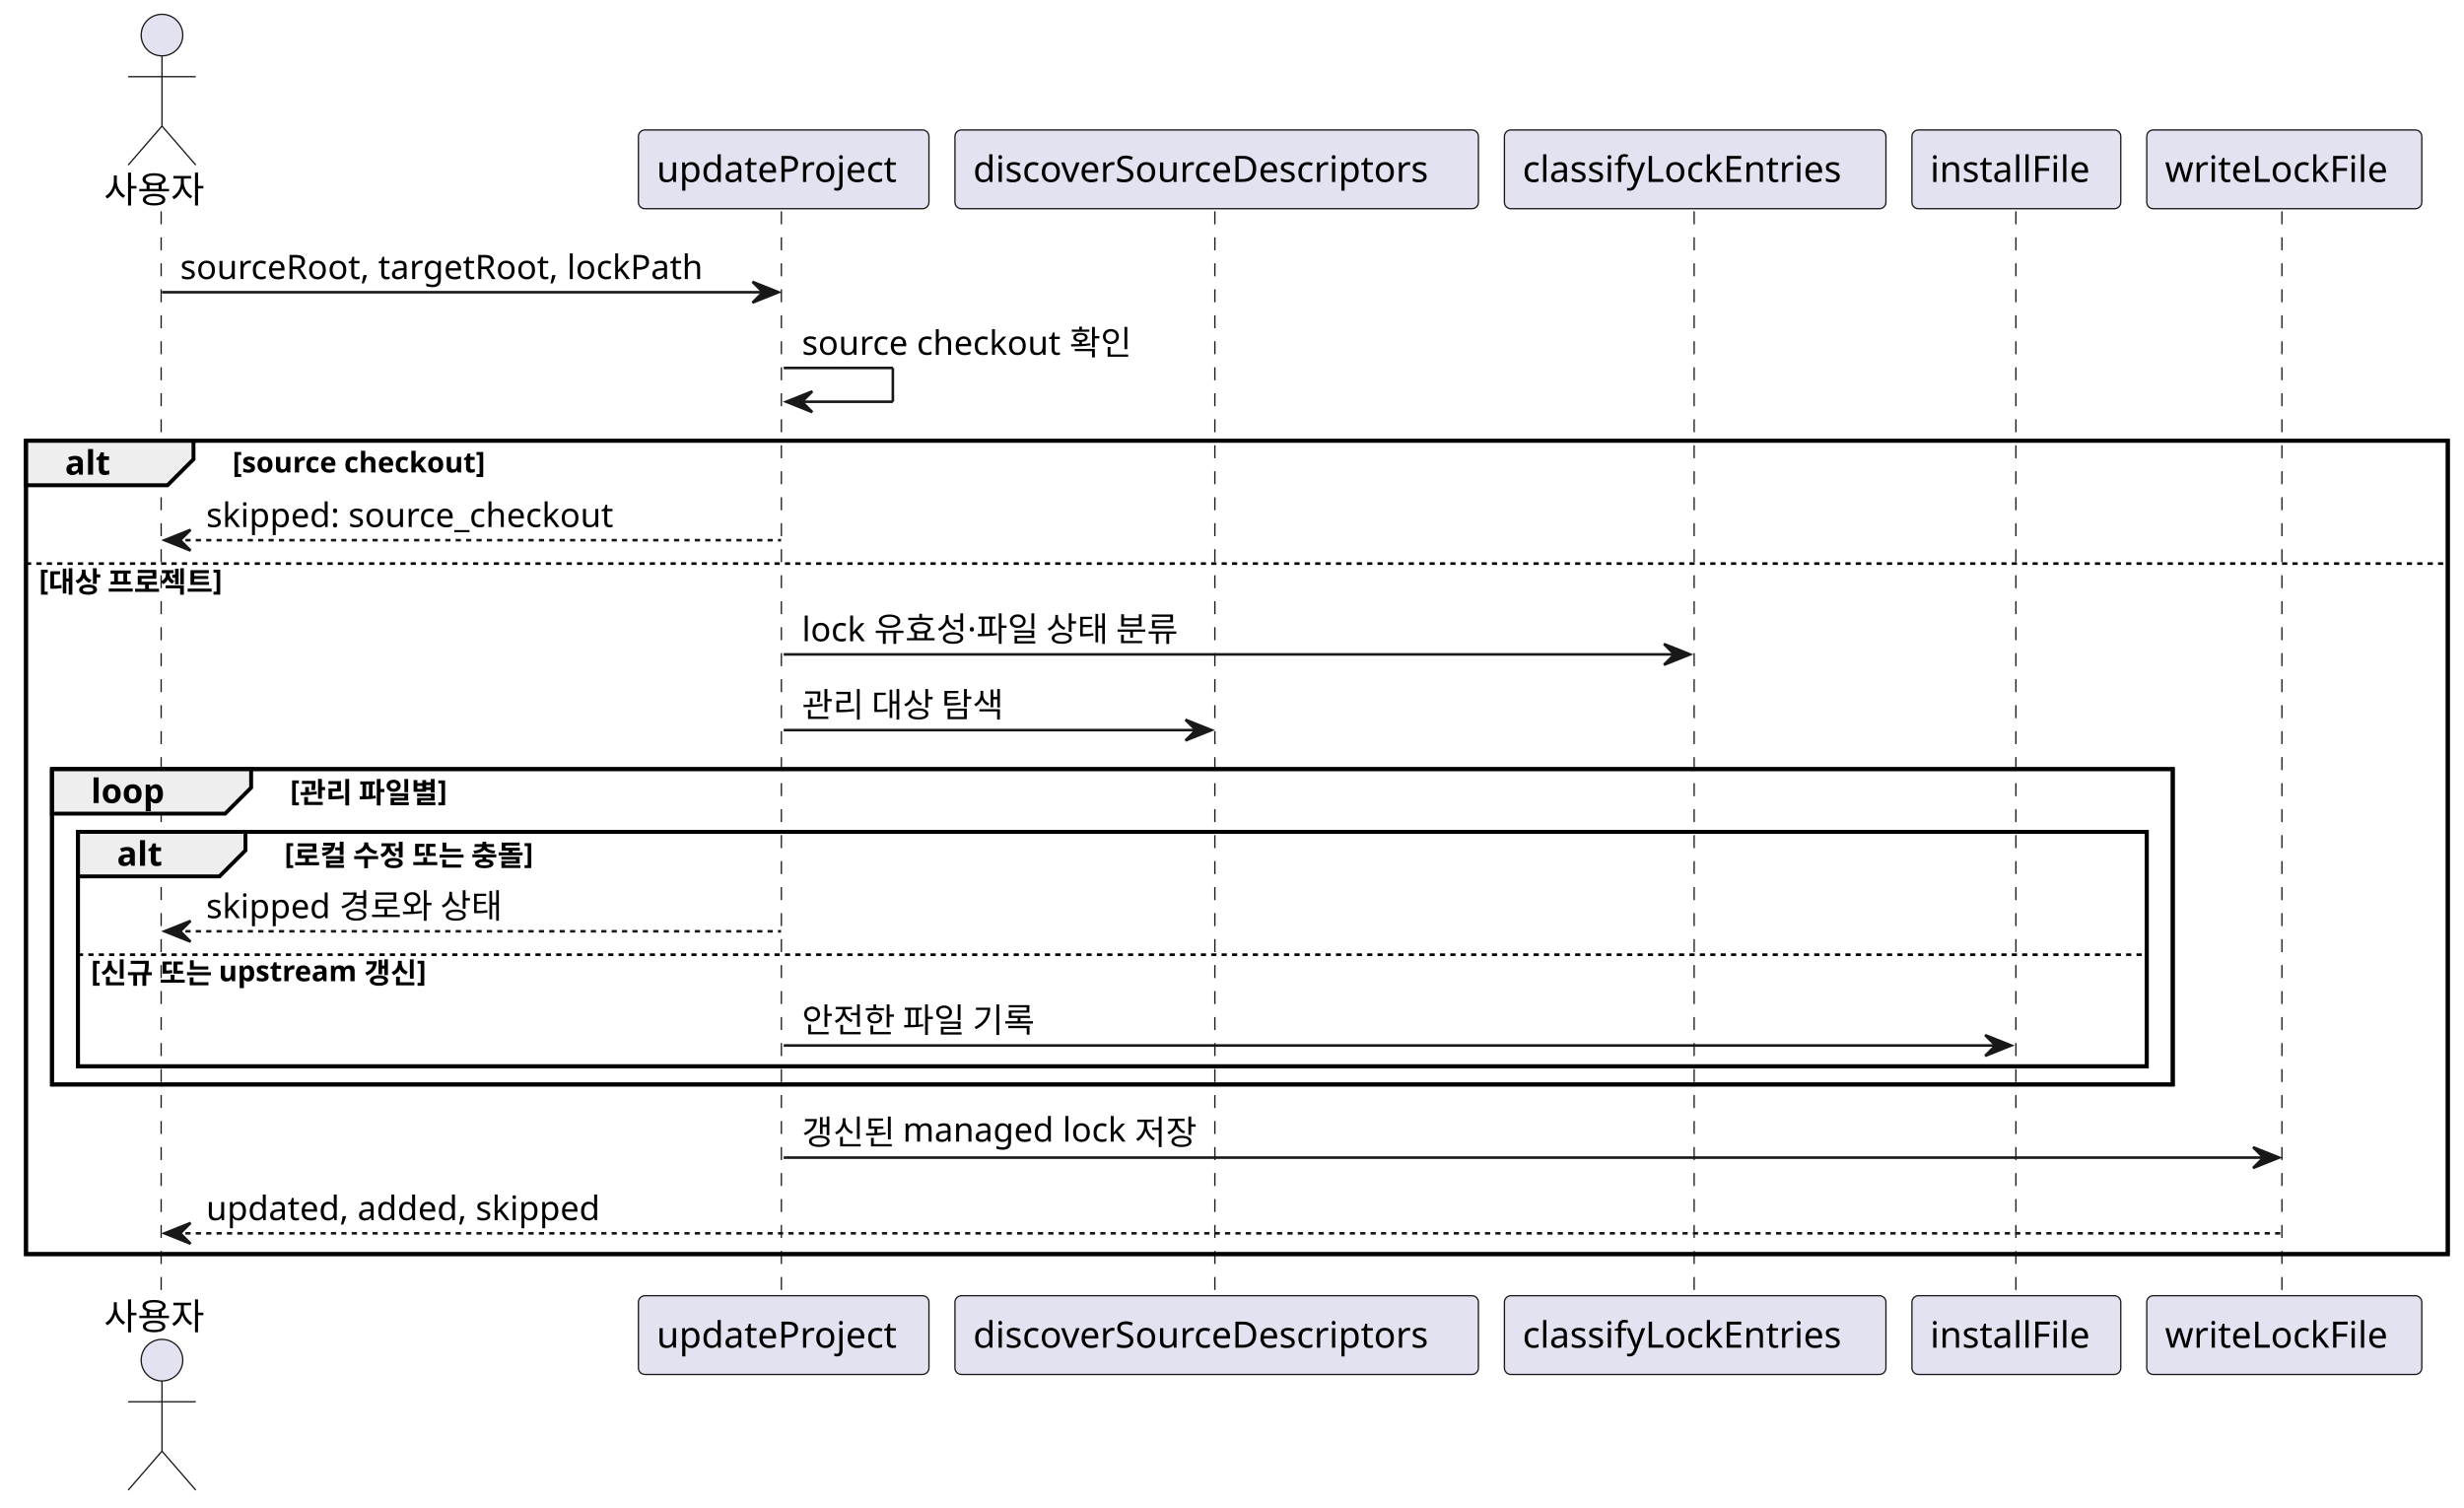
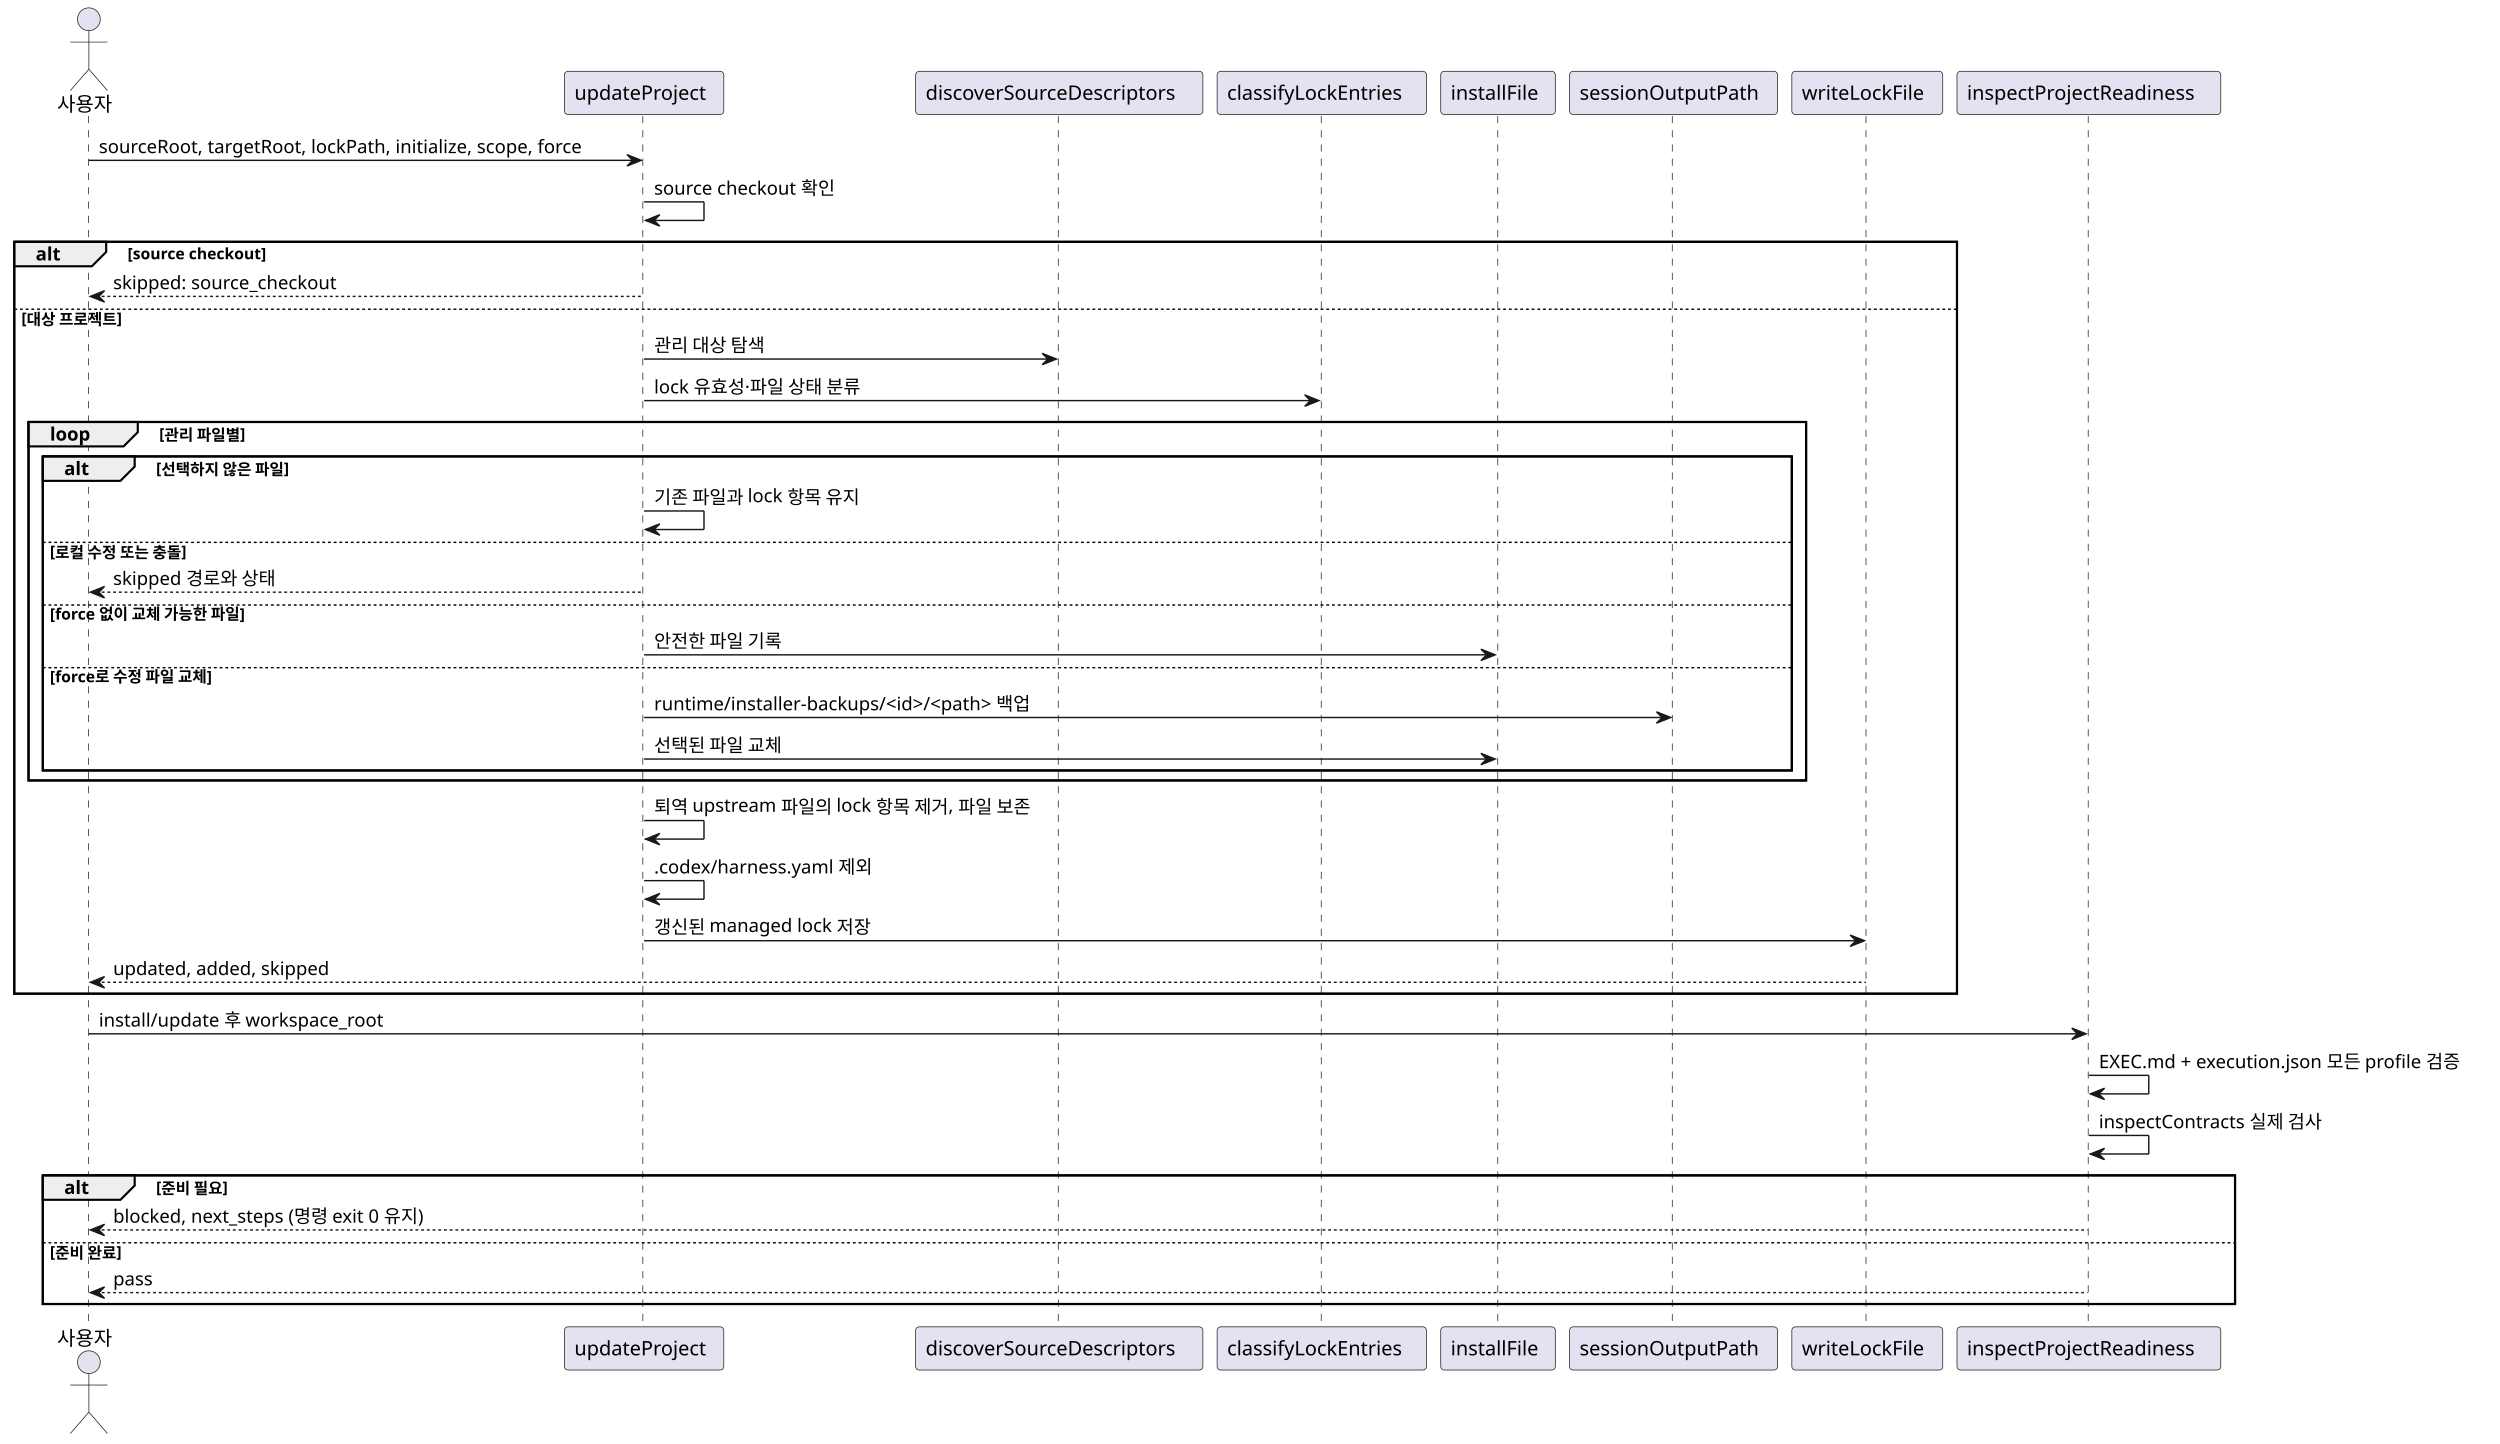
- <svg xmlns="http://www.w3.org/2000/svg" contentStyleType="text/css" height="580px" preserveAspectRatio="none" style="width:948px;height:580px;background:#FFFFFF;" version="1.1" viewBox="0 0 948 580" width="948px" zoomAndPan="magnify">
+ <svg xmlns="http://www.w3.org/2000/svg" contentStyleType="text/css" height="1012px" preserveAspectRatio="none" style="width:1753px;height:1012px;background:#FFFFFF;" version="1.1" viewBox="0 0 1753 1012" width="1753px" zoomAndPan="magnify">
  <defs />
  <g>
-     <rect fill="none" height="312.938" style="stroke:#000000;stroke-width:1.5;" width="931.76" x="10" y="169.562" />
-     <rect fill="none" height="121.336" style="stroke:#000000;stroke-width:1.5;" width="815.947" x="20" y="295.898" />
-     <rect fill="none" height="90.203" style="stroke:#000000;stroke-width:1.5;" width="795.947" x="30" y="320.031" />
-     <line style="stroke:#181818;stroke-width:0.5;stroke-dasharray:5.0,5.0;" x1="62" x2="62" y1="81.297" y2="499.5" />
-     <line style="stroke:#181818;stroke-width:0.5;stroke-dasharray:5.0,5.0;" x1="300.627" x2="300.627" y1="81.297" y2="499.5" />
-     <line style="stroke:#181818;stroke-width:0.5;stroke-dasharray:5.0,5.0;" x1="467.409" x2="467.409" y1="81.297" y2="499.5" />
-     <line style="stroke:#181818;stroke-width:0.5;stroke-dasharray:5.0,5.0;" x1="651.809" x2="651.809" y1="81.297" y2="499.5" />
-     <line style="stroke:#181818;stroke-width:0.5;stroke-dasharray:5.0,5.0;" x1="775.597" x2="775.597" y1="81.297" y2="499.5" />
-     <line style="stroke:#181818;stroke-width:0.5;stroke-dasharray:5.0,5.0;" x1="877.947" x2="877.947" y1="81.297" y2="499.5" />
+     <rect fill="none" height="527.211" style="stroke:#000000;stroke-width:1.5;" width="1362.243" x="10" y="169.562" />
+     <rect fill="none" height="251.344" style="stroke:#000000;stroke-width:1.5;" width="1246.43" x="20" y="295.898" />
+     <rect fill="none" height="220.211" style="stroke:#000000;stroke-width:1.5;" width="1226.43" x="30" y="320.031" />
+     <rect fill="none" height="90.203" style="stroke:#000000;stroke-width:1.5;" width="1537.21" x="30" y="824.172" />
+     <line style="stroke:#181818;stroke-width:0.5;stroke-dasharray:5.0,5.0;" x1="62" x2="62" y1="81.297" y2="931.375" />
+     <line style="stroke:#181818;stroke-width:0.5;stroke-dasharray:5.0,5.0;" x1="450.75" x2="450.75" y1="81.297" y2="931.375" />
+     <line style="stroke:#181818;stroke-width:0.5;stroke-dasharray:5.0,5.0;" x1="742.054" x2="742.054" y1="81.297" y2="931.375" />
+     <line style="stroke:#181818;stroke-width:0.5;stroke-dasharray:5.0,5.0;" x1="926.454" x2="926.454" y1="81.297" y2="931.375" />
+     <line style="stroke:#181818;stroke-width:0.5;stroke-dasharray:5.0,5.0;" x1="1050.242" x2="1050.242" y1="81.297" y2="931.375" />
+     <line style="stroke:#181818;stroke-width:0.5;stroke-dasharray:5.0,5.0;" x1="1172.592" x2="1172.592" y1="81.297" y2="931.375" />
+     <line style="stroke:#181818;stroke-width:0.5;stroke-dasharray:5.0,5.0;" x1="1308.43" x2="1308.43" y1="81.297" y2="931.375" />
+     <line style="stroke:#181818;stroke-width:0.5;stroke-dasharray:5.0,5.0;" x1="1464.243" x2="1464.243" y1="81.297" y2="931.375" />
    <text fill="#000000" font-family="sans-serif" font-size="14" lengthAdjust="spacing" textLength="38.64" x="40" y="77.995">사용자</text>
    <ellipse cx="62.32" cy="13.5" fill="#E2E2F0" rx="8" ry="8" style="stroke:#181818;stroke-width:0.5;" />
    <path d="M62.32,21.5 L62.32,48.5 M49.32,29.5 L75.32,29.5 M62.32,48.5 L49.32,63.5 M62.32,48.5 L75.32,63.5 " fill="none" style="stroke:#181818;stroke-width:0.5;" />
-     <text fill="#000000" font-family="sans-serif" font-size="14" lengthAdjust="spacing" textLength="38.64" x="40" y="511.495">사용자</text>
-     <ellipse cx="62.32" cy="523.297" fill="#E2E2F0" rx="8" ry="8" style="stroke:#181818;stroke-width:0.5;" />
-     <path d="M62.32,531.297 L62.32,558.297 M49.32,539.297 L75.32,539.297 M62.32,558.297 L49.32,573.297 M62.32,558.297 L75.32,573.297 " fill="none" style="stroke:#181818;stroke-width:0.5;" />
-     <rect fill="#E2E2F0" height="30.297" rx="2.5" ry="2.5" style="stroke:#181818;stroke-width:0.5;" width="111.781" x="245.627" y="50" />
-     <text fill="#000000" font-family="sans-serif" font-size="14" lengthAdjust="spacing" textLength="97.781" x="252.627" y="69.995">updateProject</text>
-     <rect fill="#E2E2F0" height="30.297" rx="2.5" ry="2.5" style="stroke:#181818;stroke-width:0.5;" width="111.781" x="245.627" y="498.5" />
-     <text fill="#000000" font-family="sans-serif" font-size="14" lengthAdjust="spacing" textLength="97.781" x="252.627" y="518.495">updateProject</text>
-     <rect fill="#E2E2F0" height="30.297" rx="2.5" ry="2.5" style="stroke:#181818;stroke-width:0.5;" width="201.4" x="367.409" y="50" />
-     <text fill="#000000" font-family="sans-serif" font-size="14" lengthAdjust="spacing" textLength="187.4" x="374.409" y="69.995">discoverSourceDescriptors</text>
-     <rect fill="#E2E2F0" height="30.297" rx="2.5" ry="2.5" style="stroke:#181818;stroke-width:0.5;" width="201.4" x="367.409" y="498.5" />
-     <text fill="#000000" font-family="sans-serif" font-size="14" lengthAdjust="spacing" textLength="187.4" x="374.409" y="518.495">discoverSourceDescriptors</text>
-     <rect fill="#E2E2F0" height="30.297" rx="2.5" ry="2.5" style="stroke:#181818;stroke-width:0.5;" width="146.788" x="578.809" y="50" />
-     <text fill="#000000" font-family="sans-serif" font-size="14" lengthAdjust="spacing" textLength="132.788" x="585.809" y="69.995">classifyLockEntries</text>
-     <rect fill="#E2E2F0" height="30.297" rx="2.5" ry="2.5" style="stroke:#181818;stroke-width:0.5;" width="146.788" x="578.809" y="498.5" />
-     <text fill="#000000" font-family="sans-serif" font-size="14" lengthAdjust="spacing" textLength="132.788" x="585.809" y="518.495">classifyLockEntries</text>
-     <rect fill="#E2E2F0" height="30.297" rx="2.5" ry="2.5" style="stroke:#181818;stroke-width:0.5;" width="80.35" x="735.597" y="50" />
-     <text fill="#000000" font-family="sans-serif" font-size="14" lengthAdjust="spacing" textLength="66.35" x="742.597" y="69.995">installFile</text>
-     <rect fill="#E2E2F0" height="30.297" rx="2.5" ry="2.5" style="stroke:#181818;stroke-width:0.5;" width="80.35" x="735.597" y="498.5" />
-     <text fill="#000000" font-family="sans-serif" font-size="14" lengthAdjust="spacing" textLength="66.35" x="742.597" y="518.495">installFile</text>
-     <rect fill="#E2E2F0" height="30.297" rx="2.5" ry="2.5" style="stroke:#181818;stroke-width:0.5;" width="105.814" x="825.947" y="50" />
-     <text fill="#000000" font-family="sans-serif" font-size="14" lengthAdjust="spacing" textLength="91.814" x="832.947" y="69.995">writeLockFile</text>
-     <rect fill="#E2E2F0" height="30.297" rx="2.5" ry="2.5" style="stroke:#181818;stroke-width:0.5;" width="105.814" x="825.947" y="498.5" />
-     <text fill="#000000" font-family="sans-serif" font-size="14" lengthAdjust="spacing" textLength="91.814" x="832.947" y="518.495">writeLockFile</text>
-     <polygon fill="#181818" points="289.518,108.43,299.518,112.43,289.518,116.43,293.518,112.43" style="stroke:#181818;stroke-width:1.0;" />
-     <line style="stroke:#181818;stroke-width:1.0;" x1="62.32" x2="295.518" y1="112.43" y2="112.43" />
-     <text fill="#000000" font-family="sans-serif" font-size="13" lengthAdjust="spacing" textLength="215.198" x="69.32" y="107.364">sourceRoot, targetRoot, lockPath</text>
-     <line style="stroke:#181818;stroke-width:1.0;" x1="301.518" x2="343.518" y1="141.562" y2="141.562" />
-     <line style="stroke:#181818;stroke-width:1.0;" x1="343.518" x2="343.518" y1="141.562" y2="154.562" />
-     <line style="stroke:#181818;stroke-width:1.0;" x1="302.518" x2="343.518" y1="154.562" y2="154.562" />
-     <polygon fill="#181818" points="312.518,150.562,302.518,154.562,312.518,158.562,308.518,154.562" style="stroke:#181818;stroke-width:1.0;" />
-     <text fill="#000000" font-family="sans-serif" font-size="13" lengthAdjust="spacing" textLength="134.991" x="308.518" y="136.497">source checkout 확인</text>
+     <text fill="#000000" font-family="sans-serif" font-size="14" lengthAdjust="spacing" textLength="38.64" x="40" y="943.37">사용자</text>
+     <ellipse cx="62.32" cy="955.172" fill="#E2E2F0" rx="8" ry="8" style="stroke:#181818;stroke-width:0.5;" />
+     <path d="M62.32,963.172 L62.32,990.172 M49.32,971.172 L75.32,971.172 M62.32,990.172 L49.32,1005.172 M62.32,990.172 L75.32,1005.172 " fill="none" style="stroke:#181818;stroke-width:0.5;" />
+     <rect fill="#E2E2F0" height="30.297" rx="2.5" ry="2.5" style="stroke:#181818;stroke-width:0.5;" width="111.781" x="395.75" y="50" />
+     <text fill="#000000" font-family="sans-serif" font-size="14" lengthAdjust="spacing" textLength="97.781" x="402.75" y="69.995">updateProject</text>
+     <rect fill="#E2E2F0" height="30.297" rx="2.5" ry="2.5" style="stroke:#181818;stroke-width:0.5;" width="111.781" x="395.75" y="930.375" />
+     <text fill="#000000" font-family="sans-serif" font-size="14" lengthAdjust="spacing" textLength="97.781" x="402.75" y="950.37">updateProject</text>
+     <rect fill="#E2E2F0" height="30.297" rx="2.5" ry="2.5" style="stroke:#181818;stroke-width:0.5;" width="201.4" x="642.054" y="50" />
+     <text fill="#000000" font-family="sans-serif" font-size="14" lengthAdjust="spacing" textLength="187.4" x="649.054" y="69.995">discoverSourceDescriptors</text>
+     <rect fill="#E2E2F0" height="30.297" rx="2.5" ry="2.5" style="stroke:#181818;stroke-width:0.5;" width="201.4" x="642.054" y="930.375" />
+     <text fill="#000000" font-family="sans-serif" font-size="14" lengthAdjust="spacing" textLength="187.4" x="649.054" y="950.37">discoverSourceDescriptors</text>
+     <rect fill="#E2E2F0" height="30.297" rx="2.5" ry="2.5" style="stroke:#181818;stroke-width:0.5;" width="146.788" x="853.454" y="50" />
+     <text fill="#000000" font-family="sans-serif" font-size="14" lengthAdjust="spacing" textLength="132.788" x="860.454" y="69.995">classifyLockEntries</text>
+     <rect fill="#E2E2F0" height="30.297" rx="2.5" ry="2.5" style="stroke:#181818;stroke-width:0.5;" width="146.788" x="853.454" y="930.375" />
+     <text fill="#000000" font-family="sans-serif" font-size="14" lengthAdjust="spacing" textLength="132.788" x="860.454" y="950.37">classifyLockEntries</text>
+     <rect fill="#E2E2F0" height="30.297" rx="2.5" ry="2.5" style="stroke:#181818;stroke-width:0.5;" width="80.35" x="1010.242" y="50" />
+     <text fill="#000000" font-family="sans-serif" font-size="14" lengthAdjust="spacing" textLength="66.35" x="1017.242" y="69.995">installFile</text>
+     <rect fill="#E2E2F0" height="30.297" rx="2.5" ry="2.5" style="stroke:#181818;stroke-width:0.5;" width="80.35" x="1010.242" y="930.375" />
+     <text fill="#000000" font-family="sans-serif" font-size="14" lengthAdjust="spacing" textLength="66.35" x="1017.242" y="950.37">installFile</text>
+     <rect fill="#E2E2F0" height="30.297" rx="2.5" ry="2.5" style="stroke:#181818;stroke-width:0.5;" width="145.838" x="1100.592" y="50" />
+     <text fill="#000000" font-family="sans-serif" font-size="14" lengthAdjust="spacing" textLength="131.838" x="1107.592" y="69.995">sessionOutputPath</text>
+     <rect fill="#E2E2F0" height="30.297" rx="2.5" ry="2.5" style="stroke:#181818;stroke-width:0.5;" width="145.838" x="1100.592" y="930.375" />
+     <text fill="#000000" font-family="sans-serif" font-size="14" lengthAdjust="spacing" textLength="131.838" x="1107.592" y="950.37">sessionOutputPath</text>
+     <rect fill="#E2E2F0" height="30.297" rx="2.5" ry="2.5" style="stroke:#181818;stroke-width:0.5;" width="105.814" x="1256.43" y="50" />
+     <text fill="#000000" font-family="sans-serif" font-size="14" lengthAdjust="spacing" textLength="91.814" x="1263.43" y="69.995">writeLockFile</text>
+     <rect fill="#E2E2F0" height="30.297" rx="2.5" ry="2.5" style="stroke:#181818;stroke-width:0.5;" width="105.814" x="1256.43" y="930.375" />
+     <text fill="#000000" font-family="sans-serif" font-size="14" lengthAdjust="spacing" textLength="91.814" x="1263.43" y="950.37">writeLockFile</text>
+     <rect fill="#E2E2F0" height="30.297" rx="2.5" ry="2.5" style="stroke:#181818;stroke-width:0.5;" width="184.967" x="1372.243" y="50" />
+     <text fill="#000000" font-family="sans-serif" font-size="14" lengthAdjust="spacing" textLength="170.967" x="1379.243" y="69.995">inspectProjectReadiness</text>
+     <rect fill="#E2E2F0" height="30.297" rx="2.5" ry="2.5" style="stroke:#181818;stroke-width:0.5;" width="184.967" x="1372.243" y="930.375" />
+     <text fill="#000000" font-family="sans-serif" font-size="14" lengthAdjust="spacing" textLength="170.967" x="1379.243" y="950.37">inspectProjectReadiness</text>
+     <polygon fill="#181818" points="439.64,108.43,449.64,112.43,439.64,116.43,443.64,112.43" style="stroke:#181818;stroke-width:1.0;" />
+     <line style="stroke:#181818;stroke-width:1.0;" x1="62.32" x2="445.64" y1="112.43" y2="112.43" />
+     <text fill="#000000" font-family="sans-serif" font-size="13" lengthAdjust="spacing" textLength="365.32" x="69.32" y="107.364">sourceRoot, targetRoot, lockPath, initialize, scope, force</text>
+     <line style="stroke:#181818;stroke-width:1.0;" x1="451.64" x2="493.64" y1="141.562" y2="141.562" />
+     <line style="stroke:#181818;stroke-width:1.0;" x1="493.64" x2="493.64" y1="141.562" y2="154.562" />
+     <line style="stroke:#181818;stroke-width:1.0;" x1="452.64" x2="493.64" y1="154.562" y2="154.562" />
+     <polygon fill="#181818" points="462.64,150.562,452.64,154.562,462.64,158.562,458.64,154.562" style="stroke:#181818;stroke-width:1.0;" />
+     <text fill="#000000" font-family="sans-serif" font-size="13" lengthAdjust="spacing" textLength="134.991" x="458.64" y="136.497">source checkout 확인</text>
    <path d="M10,169.562 L74.443,169.562 L74.443,176.695 L64.443,186.695 L10,186.695 L10,169.562 " fill="#EEEEEE" style="stroke:#000000;stroke-width:1.5;" />
-     <rect fill="none" height="312.938" style="stroke:#000000;stroke-width:1.5;" width="931.76" x="10" y="169.562" />
+     <rect fill="none" height="527.211" style="stroke:#000000;stroke-width:1.5;" width="1362.243" x="10" y="169.562" />
    <text fill="#000000" font-family="sans-serif" font-size="13" font-weight="bold" lengthAdjust="spacing" textLength="19.443" x="25" y="182.629">alt</text>
    <text fill="#000000" font-family="sans-serif" font-size="11" font-weight="bold" lengthAdjust="spacing" textLength="111.52" x="89.443" y="181.773">[source checkout]</text>
    <polygon fill="#181818" points="73.32,203.828,63.32,207.828,73.32,211.828,69.32,207.828" style="stroke:#181818;stroke-width:1.0;" />
-     <line style="stroke:#181818;stroke-width:1.0;stroke-dasharray:2.0,2.0;" x1="67.32" x2="300.518" y1="207.828" y2="207.828" />
+     <line style="stroke:#181818;stroke-width:1.0;stroke-dasharray:2.0,2.0;" x1="67.32" x2="450.64" y1="207.828" y2="207.828" />
    <text fill="#000000" font-family="sans-serif" font-size="13" lengthAdjust="spacing" textLength="168.486" x="79.32" y="202.762">skipped: source_checkout</text>
-     <line style="stroke:#000000;stroke-width:1.0;stroke-dasharray:2.0,2.0;" x1="10" x2="941.76" y1="216.828" y2="216.828" />
+     <line style="stroke:#000000;stroke-width:1.0;stroke-dasharray:2.0,2.0;" x1="10" x2="1372.243" y1="216.828" y2="216.828" />
    <text fill="#000000" font-family="sans-serif" font-size="11" font-weight="bold" lengthAdjust="spacing" textLength="74.604" x="15" y="227.039">[대상 프로젝트]</text>
-     <polygon fill="#181818" points="640.203,247.766,650.203,251.766,640.203,255.766,644.203,251.766" style="stroke:#181818;stroke-width:1.0;" />
-     <line style="stroke:#181818;stroke-width:1.0;" x1="301.518" x2="646.203" y1="251.766" y2="251.766" />
-     <text fill="#000000" font-family="sans-serif" font-size="13" lengthAdjust="spacing" textLength="150.411" x="308.518" y="246.7">lock 유효성·파일 상태 분류</text>
-     <polygon fill="#181818" points="456.109,276.898,466.109,280.898,456.109,284.898,460.109,280.898" style="stroke:#181818;stroke-width:1.0;" />
-     <line style="stroke:#181818;stroke-width:1.0;" x1="301.518" x2="462.109" y1="280.898" y2="280.898" />
-     <text fill="#000000" font-family="sans-serif" font-size="13" lengthAdjust="spacing" textLength="80.025" x="308.518" y="275.832">관리 대상 탐색</text>
+     <polygon fill="#181818" points="730.754,247.766,740.754,251.766,730.754,255.766,734.754,251.766" style="stroke:#181818;stroke-width:1.0;" />
+     <line style="stroke:#181818;stroke-width:1.0;" x1="451.64" x2="736.754" y1="251.766" y2="251.766" />
+     <text fill="#000000" font-family="sans-serif" font-size="13" lengthAdjust="spacing" textLength="80.025" x="458.64" y="246.7">관리 대상 탐색</text>
+     <polygon fill="#181818" points="914.848,276.898,924.848,280.898,914.848,284.898,918.848,280.898" style="stroke:#181818;stroke-width:1.0;" />
+     <line style="stroke:#181818;stroke-width:1.0;" x1="451.64" x2="920.848" y1="280.898" y2="280.898" />
+     <text fill="#000000" font-family="sans-serif" font-size="13" lengthAdjust="spacing" textLength="150.411" x="458.64" y="275.832">lock 유효성·파일 상태 분류</text>
    <path d="M20,295.898 L96.624,295.898 L96.624,303.031 L86.624,313.031 L20,313.031 L20,295.898 " fill="#EEEEEE" style="stroke:#000000;stroke-width:1.5;" />
-     <rect fill="none" height="121.336" style="stroke:#000000;stroke-width:1.5;" width="815.947" x="20" y="295.898" />
+     <rect fill="none" height="251.344" style="stroke:#000000;stroke-width:1.5;" width="1246.43" x="20" y="295.898" />
    <text fill="#000000" font-family="sans-serif" font-size="13" font-weight="bold" lengthAdjust="spacing" textLength="31.624" x="35" y="308.965">loop</text>
    <text fill="#000000" font-family="sans-serif" font-size="11" font-weight="bold" lengthAdjust="spacing" textLength="64.484" x="111.624" y="308.109">[관리 파일별]</text>
    <path d="M30,320.031 L94.443,320.031 L94.443,327.164 L84.443,337.164 L30,337.164 L30,320.031 " fill="#EEEEEE" style="stroke:#000000;stroke-width:1.5;" />
-     <rect fill="none" height="90.203" style="stroke:#000000;stroke-width:1.5;" width="795.947" x="30" y="320.031" />
+     <rect fill="none" height="220.211" style="stroke:#000000;stroke-width:1.5;" width="1226.43" x="30" y="320.031" />
    <text fill="#000000" font-family="sans-serif" font-size="13" font-weight="bold" lengthAdjust="spacing" textLength="19.443" x="45" y="333.098">alt</text>
-     <text fill="#000000" font-family="sans-serif" font-size="11" font-weight="bold" lengthAdjust="spacing" textLength="102.503" x="109.443" y="332.242">[로컬 수정 또는 충돌]</text>
-     <polygon fill="#181818" points="73.32,354.297,63.32,358.297,73.32,362.297,69.32,358.297" style="stroke:#181818;stroke-width:1.0;" />
-     <line style="stroke:#181818;stroke-width:1.0;stroke-dasharray:2.0,2.0;" x1="67.32" x2="300.518" y1="358.297" y2="358.297" />
-     <text fill="#000000" font-family="sans-serif" font-size="13" lengthAdjust="spacing" textLength="118.732" x="79.32" y="353.231">skipped 경로와 상태</text>
-     <line style="stroke:#000000;stroke-width:1.0;stroke-dasharray:2.0,2.0;" x1="30" x2="825.947" y1="367.297" y2="367.297" />
-     <text fill="#000000" font-family="sans-serif" font-size="11" font-weight="bold" lengthAdjust="spacing" textLength="141.544" x="35" y="377.507">[신규 또는 upstream 갱신]</text>
-     <polygon fill="#181818" points="763.772,398.234,773.772,402.234,763.772,406.234,767.772,402.234" style="stroke:#181818;stroke-width:1.0;" />
-     <line style="stroke:#181818;stroke-width:1.0;" x1="301.518" x2="769.772" y1="402.234" y2="402.234" />
-     <text fill="#000000" font-family="sans-serif" font-size="13" lengthAdjust="spacing" textLength="91.985" x="308.518" y="397.168">안전한 파일 기록</text>
-     <polygon fill="#181818" points="866.854,441.367,876.854,445.367,866.854,449.367,870.854,445.367" style="stroke:#181818;stroke-width:1.0;" />
-     <line style="stroke:#181818;stroke-width:1.0;" x1="301.518" x2="872.854" y1="445.367" y2="445.367" />
-     <text fill="#000000" font-family="sans-serif" font-size="13" lengthAdjust="spacing" textLength="159.776" x="308.518" y="440.301">갱신된 managed lock 저장</text>
-     <polygon fill="#181818" points="73.32,470.5,63.32,474.5,73.32,478.5,69.32,474.5" style="stroke:#181818;stroke-width:1.0;" />
-     <line style="stroke:#181818;stroke-width:1.0;stroke-dasharray:2.0,2.0;" x1="67.32" x2="877.854" y1="474.5" y2="474.5" />
-     <text fill="#000000" font-family="sans-serif" font-size="13" lengthAdjust="spacing" textLength="161.973" x="79.32" y="469.434">updated, added, skipped</text>
+     <text fill="#000000" font-family="sans-serif" font-size="11" font-weight="bold" lengthAdjust="spacing" textLength="98.673" x="109.443" y="332.242">[선택하지 않은 파일]</text>
+     <line style="stroke:#181818;stroke-width:1.0;" x1="451.64" x2="493.64" y1="358.297" y2="358.297" />
+     <line style="stroke:#181818;stroke-width:1.0;" x1="493.64" x2="493.64" y1="358.297" y2="371.297" />
+     <line style="stroke:#181818;stroke-width:1.0;" x1="452.64" x2="493.64" y1="371.297" y2="371.297" />
+     <polygon fill="#181818" points="462.64,367.297,452.64,371.297,462.64,375.297,458.64,371.297" style="stroke:#181818;stroke-width:1.0;" />
+     <text fill="#000000" font-family="sans-serif" font-size="13" lengthAdjust="spacing" textLength="150.411" x="458.64" y="353.231">기존 파일과 lock 항목 유지</text>
+     <line style="stroke:#000000;stroke-width:1.0;stroke-dasharray:2.0,2.0;" x1="30" x2="1256.43" y1="380.297" y2="380.297" />
+     <text fill="#000000" font-family="sans-serif" font-size="11" font-weight="bold" lengthAdjust="spacing" textLength="102.503" x="35" y="390.507">[로컬 수정 또는 충돌]</text>
+     <polygon fill="#181818" points="73.32,411.234,63.32,415.234,73.32,419.234,69.32,415.234" style="stroke:#181818;stroke-width:1.0;" />
+     <line style="stroke:#181818;stroke-width:1.0;stroke-dasharray:2.0,2.0;" x1="67.32" x2="450.64" y1="415.234" y2="415.234" />
+     <text fill="#000000" font-family="sans-serif" font-size="13" lengthAdjust="spacing" textLength="118.732" x="79.32" y="410.168">skipped 경로와 상태</text>
+     <line style="stroke:#000000;stroke-width:1.0;stroke-dasharray:2.0,2.0;" x1="30" x2="1256.43" y1="424.234" y2="424.234" />
+     <text fill="#000000" font-family="sans-serif" font-size="11" font-weight="bold" lengthAdjust="spacing" textLength="149.425" x="35" y="434.445">[force 없이 교체 가능한 파일]</text>
+     <polygon fill="#181818" points="1038.417,455.172,1048.417,459.172,1038.417,463.172,1042.417,459.172" style="stroke:#181818;stroke-width:1.0;" />
+     <line style="stroke:#181818;stroke-width:1.0;" x1="451.64" x2="1044.417" y1="459.172" y2="459.172" />
+     <text fill="#000000" font-family="sans-serif" font-size="13" lengthAdjust="spacing" textLength="91.985" x="458.64" y="454.106">안전한 파일 기록</text>
+     <line style="stroke:#000000;stroke-width:1.0;stroke-dasharray:2.0,2.0;" x1="30" x2="1256.43" y1="468.172" y2="468.172" />
+     <text fill="#000000" font-family="sans-serif" font-size="11" font-weight="bold" lengthAdjust="spacing" textLength="124.131" x="35" y="478.382">[force로 수정 파일 교체]</text>
+     <polygon fill="#181818" points="1161.511,499.109,1171.511,503.109,1161.511,507.109,1165.511,503.109" style="stroke:#181818;stroke-width:1.0;" />
+     <line style="stroke:#181818;stroke-width:1.0;" x1="451.64" x2="1167.511" y1="503.109" y2="503.109" />
+     <text fill="#000000" font-family="sans-serif" font-size="13" lengthAdjust="spacing" textLength="288.478" x="458.64" y="498.043">runtime/installer-backups/&lt;id&gt;/&lt;path&gt; 백업</text>
+     <polygon fill="#181818" points="1038.417,528.242,1048.417,532.242,1038.417,536.242,1042.417,532.242" style="stroke:#181818;stroke-width:1.0;" />
+     <line style="stroke:#181818;stroke-width:1.0;" x1="451.64" x2="1044.417" y1="532.242" y2="532.242" />
+     <text fill="#000000" font-family="sans-serif" font-size="13" lengthAdjust="spacing" textLength="91.985" x="458.64" y="527.176">선택된 파일 교체</text>
+     <line style="stroke:#181818;stroke-width:1.0;" x1="451.64" x2="493.64" y1="575.375" y2="575.375" />
+     <line style="stroke:#181818;stroke-width:1.0;" x1="493.64" x2="493.64" y1="575.375" y2="588.375" />
+     <line style="stroke:#181818;stroke-width:1.0;" x1="452.64" x2="493.64" y1="588.375" y2="588.375" />
+     <polygon fill="#181818" points="462.64,584.375,452.64,588.375,462.64,592.375,458.64,588.375" style="stroke:#181818;stroke-width:1.0;" />
+     <text fill="#000000" font-family="sans-serif" font-size="13" lengthAdjust="spacing" textLength="277.114" x="458.64" y="570.309">퇴역 upstream 파일의 lock 항목 제거, 파일 보존</text>
+     <line style="stroke:#181818;stroke-width:1.0;" x1="451.64" x2="493.64" y1="617.508" y2="617.508" />
+     <line style="stroke:#181818;stroke-width:1.0;" x1="493.64" x2="493.64" y1="617.508" y2="630.508" />
+     <line style="stroke:#181818;stroke-width:1.0;" x1="452.64" x2="493.64" y1="630.508" y2="630.508" />
+     <polygon fill="#181818" points="462.64,626.508,452.64,630.508,462.64,634.508,458.64,630.508" style="stroke:#181818;stroke-width:1.0;" />
+     <text fill="#000000" font-family="sans-serif" font-size="13" lengthAdjust="spacing" textLength="163.01" x="458.64" y="612.442">.codex/harness.yaml 제외</text>
+     <polygon fill="#181818" points="1297.337,655.641,1307.337,659.641,1297.337,663.641,1301.337,659.641" style="stroke:#181818;stroke-width:1.0;" />
+     <line style="stroke:#181818;stroke-width:1.0;" x1="451.64" x2="1303.337" y1="659.641" y2="659.641" />
+     <text fill="#000000" font-family="sans-serif" font-size="13" lengthAdjust="spacing" textLength="159.776" x="458.64" y="654.575">갱신된 managed lock 저장</text>
+     <polygon fill="#181818" points="73.32,684.773,63.32,688.773,73.32,692.773,69.32,688.773" style="stroke:#181818;stroke-width:1.0;" />
+     <line style="stroke:#181818;stroke-width:1.0;stroke-dasharray:2.0,2.0;" x1="67.32" x2="1308.337" y1="688.773" y2="688.773" />
+     <text fill="#000000" font-family="sans-serif" font-size="13" lengthAdjust="spacing" textLength="161.973" x="79.32" y="683.707">updated, added, skipped</text>
+     <polygon fill="#181818" points="1452.727,720.906,1462.727,724.906,1452.727,728.906,1456.727,724.906" style="stroke:#181818;stroke-width:1.0;" />
+     <line style="stroke:#181818;stroke-width:1.0;" x1="62.32" x2="1458.727" y1="724.906" y2="724.906" />
+     <text fill="#000000" font-family="sans-serif" font-size="13" lengthAdjust="spacing" textLength="211.765" x="69.32" y="719.84">install/update 후 workspace_root</text>
+     <line style="stroke:#181818;stroke-width:1.0;" x1="1464.727" x2="1506.727" y1="754.039" y2="754.039" />
+     <line style="stroke:#181818;stroke-width:1.0;" x1="1506.727" x2="1506.727" y1="754.039" y2="767.039" />
+     <line style="stroke:#181818;stroke-width:1.0;" x1="1465.727" x2="1506.727" y1="767.039" y2="767.039" />
+     <polygon fill="#181818" points="1475.727,763.039,1465.727,767.039,1475.727,771.039,1471.727,767.039" style="stroke:#181818;stroke-width:1.0;" />
+     <text fill="#000000" font-family="sans-serif" font-size="13" lengthAdjust="spacing" textLength="274.889" x="1471.727" y="748.973">EXEC.md + execution.json 모든 profile 검증</text>
+     <line style="stroke:#181818;stroke-width:1.0;" x1="1464.727" x2="1506.727" y1="796.172" y2="796.172" />
+     <line style="stroke:#181818;stroke-width:1.0;" x1="1506.727" x2="1506.727" y1="796.172" y2="809.172" />
+     <line style="stroke:#181818;stroke-width:1.0;" x1="1465.727" x2="1506.727" y1="809.172" y2="809.172" />
+     <polygon fill="#181818" points="1475.727,805.172,1465.727,809.172,1475.727,813.172,1471.727,809.172" style="stroke:#181818;stroke-width:1.0;" />
+     <text fill="#000000" font-family="sans-serif" font-size="13" lengthAdjust="spacing" textLength="165.919" x="1471.727" y="791.106">inspectContracts 실제 검사</text>
+     <path d="M30,824.172 L94.443,824.172 L94.443,831.305 L84.443,841.305 L30,841.305 L30,824.172 " fill="#EEEEEE" style="stroke:#000000;stroke-width:1.5;" />
+     <rect fill="none" height="90.203" style="stroke:#000000;stroke-width:1.5;" width="1537.21" x="30" y="824.172" />
+     <text fill="#000000" font-family="sans-serif" font-size="13" font-weight="bold" lengthAdjust="spacing" textLength="19.443" x="45" y="837.239">alt</text>
+     <text fill="#000000" font-family="sans-serif" font-size="11" font-weight="bold" lengthAdjust="spacing" textLength="54.364" x="109.443" y="836.382">[준비 필요]</text>
+     <polygon fill="#181818" points="73.32,858.438,63.32,862.438,73.32,866.438,69.32,862.438" style="stroke:#181818;stroke-width:1.0;" />
+     <line style="stroke:#181818;stroke-width:1.0;stroke-dasharray:2.0,2.0;" x1="67.32" x2="1463.727" y1="862.438" y2="862.438" />
+     <text fill="#000000" font-family="sans-serif" font-size="13" lengthAdjust="spacing" textLength="236.613" x="79.32" y="857.372">blocked, next_steps (명령 exit 0 유지)</text>
+     <line style="stroke:#000000;stroke-width:1.0;stroke-dasharray:2.0,2.0;" x1="30" x2="1567.21" y1="871.438" y2="871.438" />
+     <text fill="#000000" font-family="sans-serif" font-size="11" font-weight="bold" lengthAdjust="spacing" textLength="54.364" x="35" y="881.648">[준비 완료]</text>
+     <polygon fill="#181818" points="73.32,902.375,63.32,906.375,73.32,910.375,69.32,906.375" style="stroke:#181818;stroke-width:1.0;" />
+     <line style="stroke:#181818;stroke-width:1.0;stroke-dasharray:2.0,2.0;" x1="67.32" x2="1463.727" y1="906.375" y2="906.375" />
+     <text fill="#000000" font-family="sans-serif" font-size="13" lengthAdjust="spacing" textLength="29.764" x="79.32" y="901.309">pass</text>
  </g>
</svg>
